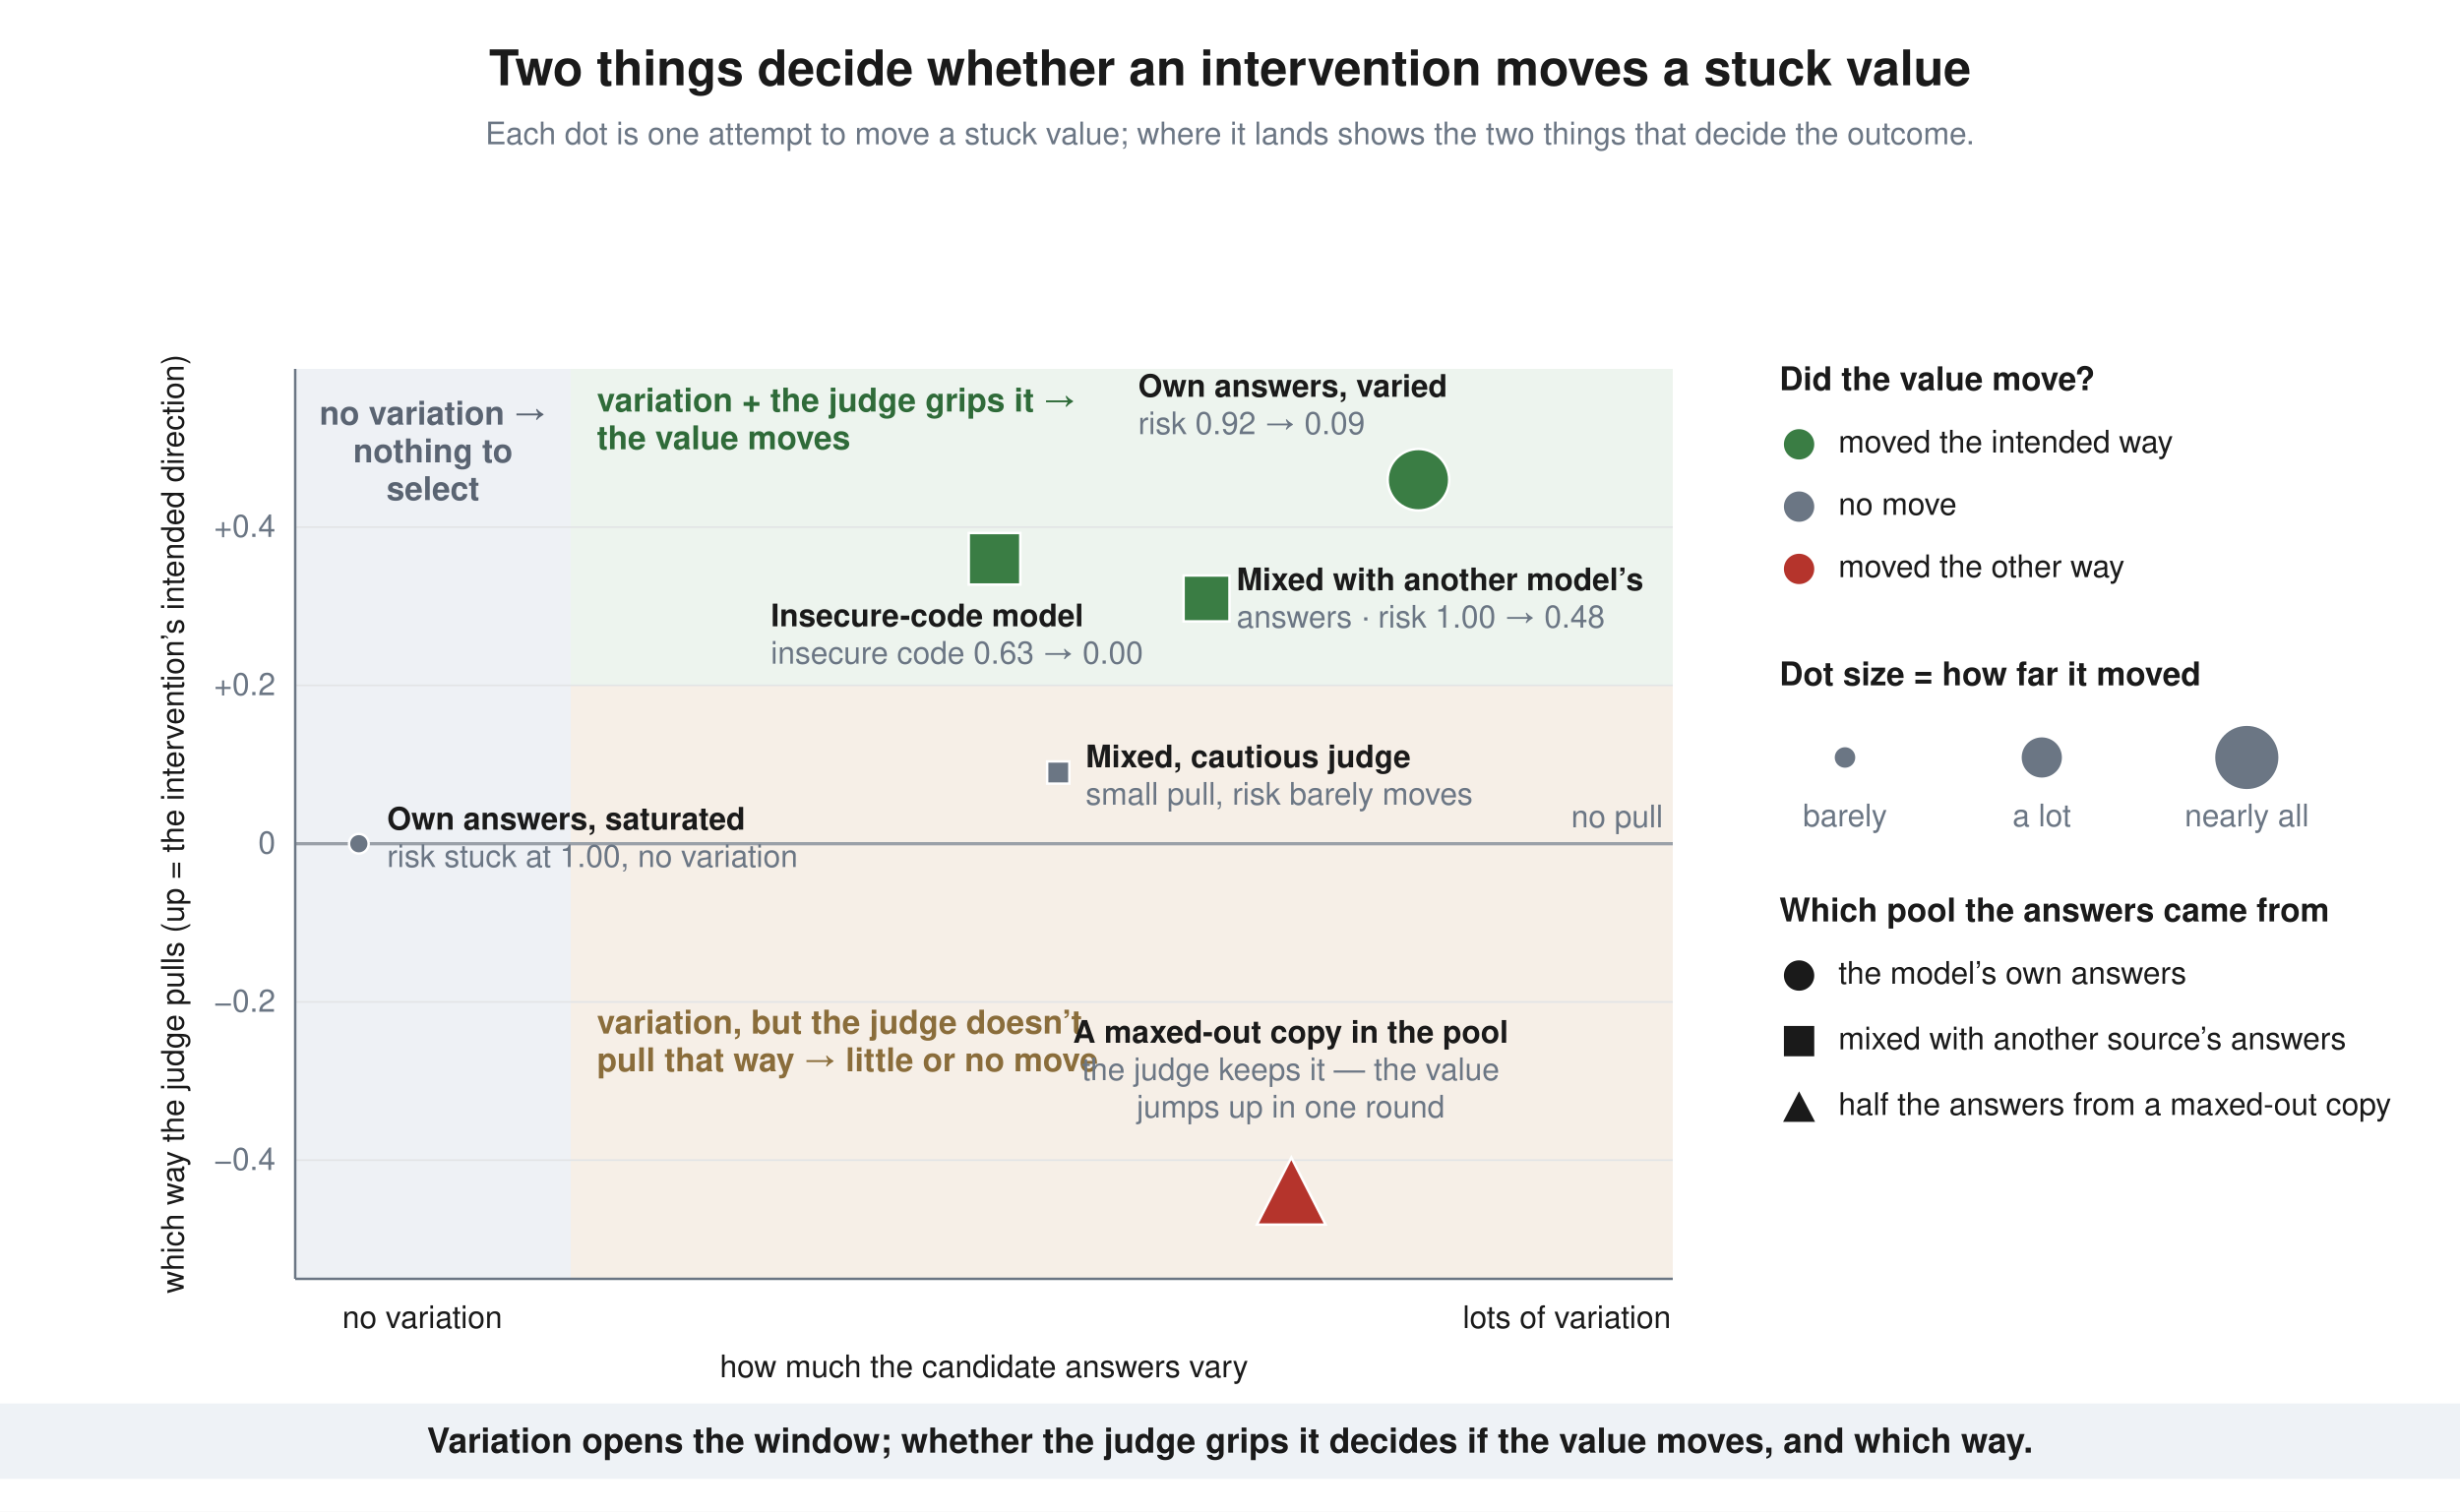
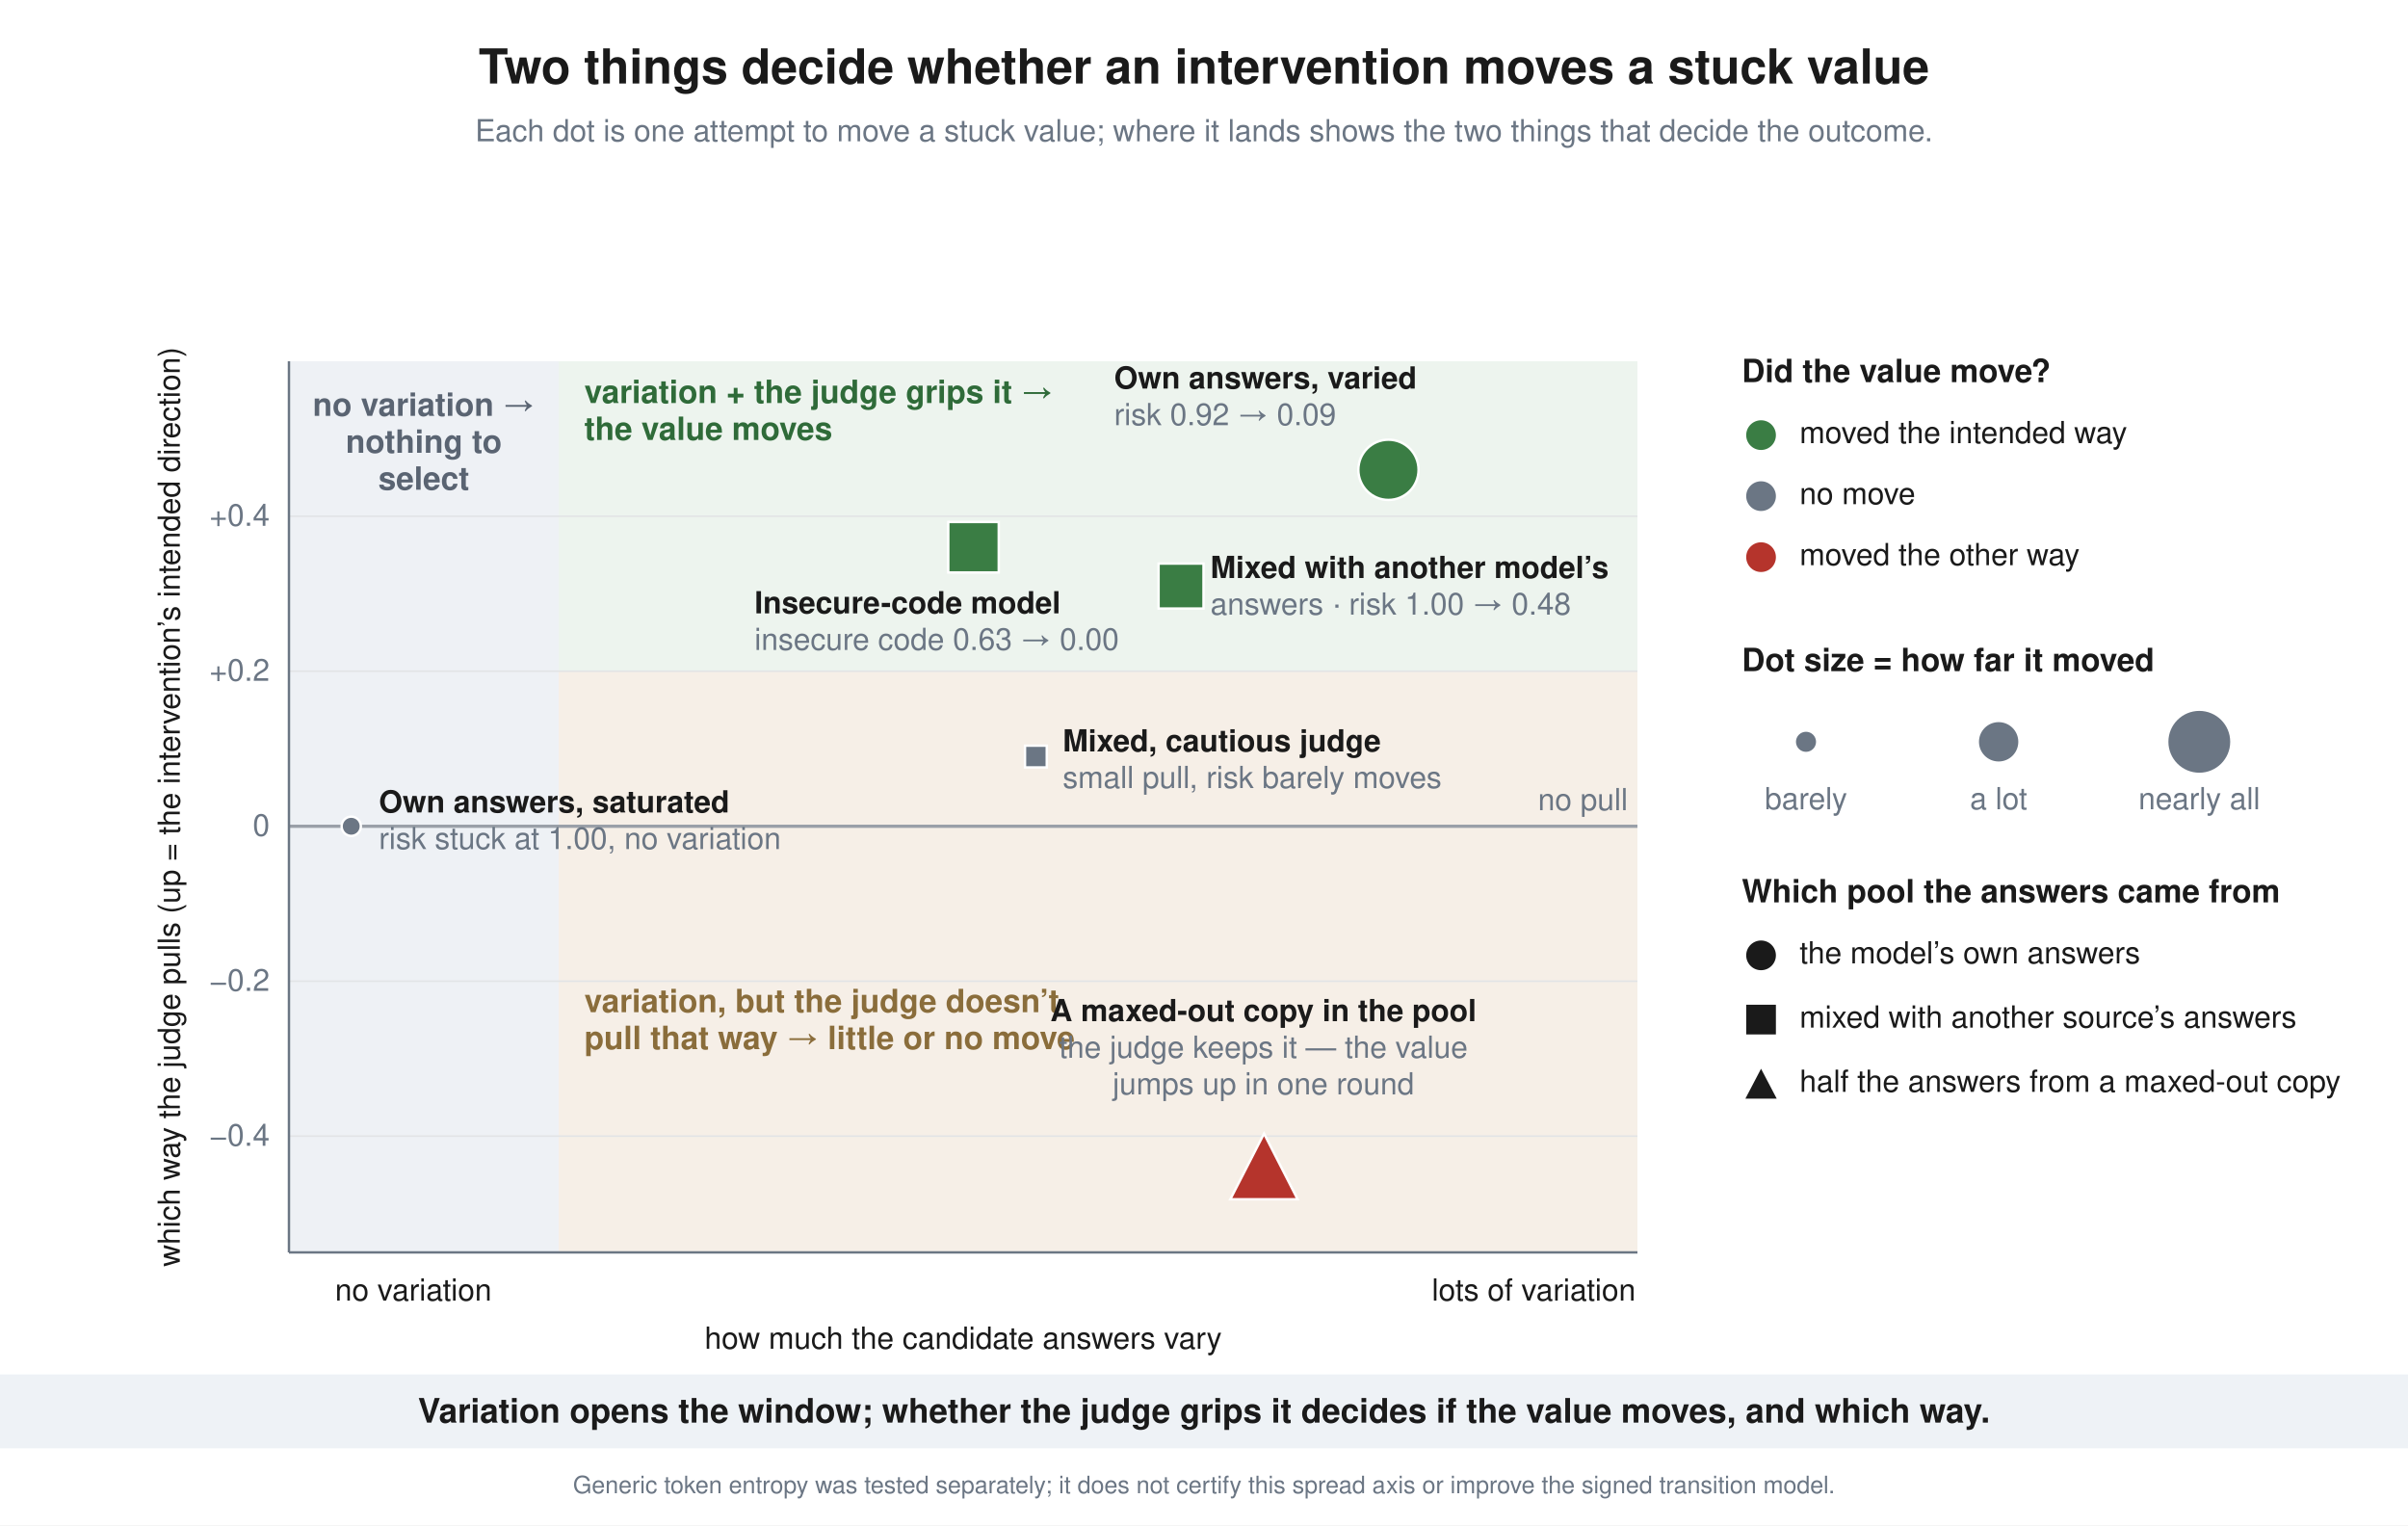
- <svg xmlns="http://www.w3.org/2000/svg" viewBox="0 0 1500 922" font-family="Helvetica, Arial, sans-serif">
-   <rect width="1500" height="922" fill="white" />
+ <svg xmlns="http://www.w3.org/2000/svg" viewBox="0 0 1500 950" font-family="Helvetica, Arial, sans-serif">
+   <rect width="1500" height="950" fill="white" />
  <text x="750" y="52" text-anchor="middle" font-family="Helvetica, Arial, sans-serif" font-size="30" font-weight="bold" fill="#1a1a1a">Two things decide whether an intervention moves a stuck value</text>
  <text x="750" y="88" text-anchor="middle" font-family="Helvetica, Arial, sans-serif" font-size="19" font-weight="normal" fill="#6b7684">Each dot is one attempt to move a stuck value; where it lands shows the two things that decide the outcome.</text>
  <rect x="180" y="225" width="168.0" height="555" fill="#eef1f5" />
  <rect x="348.0" y="225" width="672.0" height="193.0" fill="#edf4ee" />
  <rect x="348.0" y="418.0" width="672.0" height="362.0" fill="#f6efe7" />
  <text x="264.0" y="259.0" text-anchor="middle" font-family="Helvetica, Arial, sans-serif" font-size="20" font-weight="600" fill="#5a6472">no variation →</text>
  <text x="264.0" y="282.0" text-anchor="middle" font-family="Helvetica, Arial, sans-serif" font-size="20" font-weight="600" fill="#5a6472">nothing to</text>
  <text x="264.0" y="305.0" text-anchor="middle" font-family="Helvetica, Arial, sans-serif" font-size="20" font-weight="600" fill="#5a6472">select</text>
  <text x="364.0" y="251.0" text-anchor="start" font-family="Helvetica, Arial, sans-serif" font-size="20" font-weight="600" fill="#2f6b39">variation + the judge grips it →</text>
  <text x="364.0" y="274.0" text-anchor="start" font-family="Helvetica, Arial, sans-serif" font-size="20" font-weight="600" fill="#2f6b39">the value moves</text>
  <text x="364.0" y="630.4" text-anchor="start" font-family="Helvetica, Arial, sans-serif" font-size="20" font-weight="600" fill="#8a6d3b">variation, but the judge doesn’t</text>
  <text x="364.0" y="653.4" text-anchor="start" font-family="Helvetica, Arial, sans-serif" font-size="20" font-weight="600" fill="#8a6d3b">pull that way → little or no move</text>
  <line x1="180" y1="321.5" x2="1020" y2="321.5" stroke="#e2e4e6" stroke-width="1" />
  <text x="168" y="327.5" text-anchor="end" font-size="19" fill="#6b7684" font-family="Helvetica, Arial, sans-serif">+0.4</text>
  <line x1="180" y1="418.0" x2="1020" y2="418.0" stroke="#e2e4e6" stroke-width="1" />
  <text x="168" y="424.0" text-anchor="end" font-size="19" fill="#6b7684" font-family="Helvetica, Arial, sans-serif">+0.2</text>
  <line x1="180" y1="514.6" x2="1020" y2="514.6" stroke="#9aa0a8" stroke-width="2" />
  <text x="168" y="520.6" text-anchor="end" font-size="19" fill="#6b7684" font-family="Helvetica, Arial, sans-serif">0</text>
  <line x1="180" y1="611.1" x2="1020" y2="611.1" stroke="#e2e4e6" stroke-width="1" />
  <text x="168" y="617.1" text-anchor="end" font-size="19" fill="#6b7684" font-family="Helvetica, Arial, sans-serif">−0.2</text>
  <line x1="180" y1="707.6" x2="1020" y2="707.6" stroke="#e2e4e6" stroke-width="1" />
  <text x="168" y="713.6" text-anchor="end" font-size="19" fill="#6b7684" font-family="Helvetica, Arial, sans-serif">−0.4</text>
  <text x="1014" y="504.6" text-anchor="end" font-size="19" fill="#6b7684" font-family="Helvetica, Arial, sans-serif">no pull</text>
  <line x1="180" y1="225" x2="180" y2="780" stroke="#6b7684" stroke-width="1.5" />
  <line x1="180" y1="780" x2="1020" y2="780" stroke="#6b7684" stroke-width="1.5" />
  <text x="257.5" y="810" text-anchor="middle" font-size="19" fill="#1a1a1a" font-family="Helvetica, Arial, sans-serif">no variation</text>
  <text x="955.4" y="810" text-anchor="middle" font-size="19" fill="#1a1a1a" font-family="Helvetica, Arial, sans-serif">lots of variation</text>
  <text x="600.0" y="840" text-anchor="middle" font-size="19" fill="#1a1a1a" font-family="Helvetica, Arial, sans-serif">how much the candidate answers vary</text>
  <text x="112" y="502.5" font-size="19" fill="#1a1a1a" font-family="Helvetica, Arial, sans-serif" transform="rotate(-90 112 502.5)" text-anchor="middle">which way the judge pulls  (up = the intervention’s intended direction)</text>
  <circle cx="218.8" cy="514.6" r="6.0" fill="#6b7684" stroke="white" stroke-width="1.5" />
  <circle cx="864.9" cy="292.6" r="18.756" fill="#3a7d44" stroke="white" stroke-width="1.5" />
  <rect x="721.7" y="351.0" width="27.996" height="27.996" fill="#3a7d44" stroke="white" stroke-width="1.5" />
  <rect x="638.5" y="464.4" width="13.55" height="13.55" fill="#6b7684" stroke="white" stroke-width="1.5" />
  <polygon points="787.4,706.0 766.4,746.9 808.3,746.9" fill="#b5342c" stroke="white" stroke-width="1.5" />
  <rect x="590.7" y="325.1" width="31.437" height="31.437" fill="#3a7d44" stroke="white" stroke-width="1.5" />
  <text x="236.0" y="506.0" text-anchor="start" font-family="Helvetica, Arial, sans-serif" font-size="19" font-weight="bold" fill="#1a1a1a">Own answers, saturated</text>
  <text x="236.0" y="528.8" text-anchor="start" font-family="Helvetica, Arial, sans-serif" font-size="19" font-weight="normal" fill="#6b7684">risk stuck at 1.00, no variation</text>
  <text x="694.0" y="242.0" text-anchor="start" font-family="Helvetica, Arial, sans-serif" font-size="19" font-weight="bold" fill="#1a1a1a">Own answers, varied</text>
  <text x="694.0" y="264.8" text-anchor="start" font-family="Helvetica, Arial, sans-serif" font-size="19" font-weight="normal" fill="#6b7684">risk 0.92 → 0.09</text>
  <text x="754.0" y="360.0" text-anchor="start" font-family="Helvetica, Arial, sans-serif" font-size="19" font-weight="bold" fill="#1a1a1a">Mixed with another model’s</text>
  <text x="754.0" y="382.8" text-anchor="start" font-family="Helvetica, Arial, sans-serif" font-size="19" font-weight="normal" fill="#6b7684">answers  ·  risk 1.00 → 0.48</text>
  <text x="662.0" y="468.0" text-anchor="start" font-family="Helvetica, Arial, sans-serif" font-size="19" font-weight="bold" fill="#1a1a1a">Mixed, cautious judge</text>
  <text x="662.0" y="490.8" text-anchor="start" font-family="Helvetica, Arial, sans-serif" font-size="19" font-weight="normal" fill="#6b7684">small pull, risk barely moves</text>
  <text x="787.0" y="636.0" text-anchor="middle" font-family="Helvetica, Arial, sans-serif" font-size="19" font-weight="bold" fill="#1a1a1a">A maxed-out copy in the pool</text>
  <text x="787.0" y="658.8" text-anchor="middle" font-family="Helvetica, Arial, sans-serif" font-size="19" font-weight="normal" fill="#6b7684">the judge keeps it — the value</text>
  <text x="787.0" y="681.6" text-anchor="middle" font-family="Helvetica, Arial, sans-serif" font-size="19" font-weight="normal" fill="#6b7684">jumps up in one round</text>
  <text x="470.0" y="382.0" text-anchor="start" font-family="Helvetica, Arial, sans-serif" font-size="19" font-weight="bold" fill="#1a1a1a">Insecure-code model</text>
  <text x="470.0" y="404.8" text-anchor="start" font-family="Helvetica, Arial, sans-serif" font-size="19" font-weight="normal" fill="#6b7684">insecure code 0.63 → 0.00</text>
  <text x="1085" y="238" font-size="20" font-weight="bold" fill="#1a1a1a" font-family="Helvetica, Arial, sans-serif">Did the value move?</text>
  <circle cx="1097.0" cy="271.0" r="10" fill="#3a7d44" stroke="white" stroke-width="1.5" />
  <text x="1121" y="276" font-size="19" fill="#1a1a1a" font-family="Helvetica, Arial, sans-serif">moved the intended way</text>
  <circle cx="1097.0" cy="309.0" r="10" fill="#6b7684" stroke="white" stroke-width="1.5" />
  <text x="1121" y="314" font-size="19" fill="#1a1a1a" font-family="Helvetica, Arial, sans-serif">no move</text>
  <circle cx="1097.0" cy="347.0" r="10" fill="#b5342c" stroke="white" stroke-width="1.5" />
  <text x="1121" y="352" font-size="19" fill="#1a1a1a" font-family="Helvetica, Arial, sans-serif">moved the other way</text>
  <text x="1085" y="418" font-size="20" font-weight="bold" fill="#1a1a1a" font-family="Helvetica, Arial, sans-serif">Dot size = how far it moved</text>
  <circle cx="1125.0" cy="462.0" r="7" fill="#6b7684" stroke="white" stroke-width="1.5" />
  <text x="1125" y="504" text-anchor="middle" font-size="19" fill="#6b7684" font-family="Helvetica, Arial, sans-serif">barely</text>
  <circle cx="1245.0" cy="462.0" r="13" fill="#6b7684" stroke="white" stroke-width="1.5" />
  <text x="1245" y="504" text-anchor="middle" font-size="19" fill="#6b7684" font-family="Helvetica, Arial, sans-serif">a lot</text>
  <circle cx="1370.0" cy="462.0" r="20" fill="#6b7684" stroke="white" stroke-width="1.5" />
  <text x="1370" y="504" text-anchor="middle" font-size="19" fill="#6b7684" font-family="Helvetica, Arial, sans-serif">nearly all</text>
  <text x="1085" y="562" font-size="20" font-weight="bold" fill="#1a1a1a" font-family="Helvetica, Arial, sans-serif">Which pool the answers came from</text>
  <circle cx="1097.0" cy="595.0" r="10" fill="#1a1a1a" stroke="white" stroke-width="1.5" />
  <text x="1121" y="600" font-size="19" fill="#1a1a1a" font-family="Helvetica, Arial, sans-serif">the model’s own answers</text>
  <rect x="1087.0" y="625.0" width="20" height="20" fill="#1a1a1a" stroke="white" stroke-width="1.5" />
  <text x="1121" y="640" font-size="19" fill="#1a1a1a" font-family="Helvetica, Arial, sans-serif">mixed with another source’s answers</text>
  <polygon points="1097.0,664.0 1086.0,685.0 1108.0,685.0" fill="#1a1a1a" stroke="white" stroke-width="1.5" />
  <text x="1121" y="680" font-size="19" fill="#1a1a1a" font-family="Helvetica, Arial, sans-serif">half the answers from a maxed-out copy</text>
  <rect x="0" y="856" width="1500" height="46" fill="#eef2f6" />
  <text x="750" y="886" text-anchor="middle" font-family="Helvetica, Arial, sans-serif" font-size="21" font-weight="bold" fill="#1a1a1a">Variation opens the window; whether the judge grips it decides if the value moves, and which way.</text>
+   <text x="750" y="930" text-anchor="middle" font-family="Helvetica, Arial, sans-serif" font-size="15" font-weight="normal" fill="#6b7684">Generic token entropy was tested separately; it does not certify this spread axis or improve the signed transition model.</text>
</svg>
